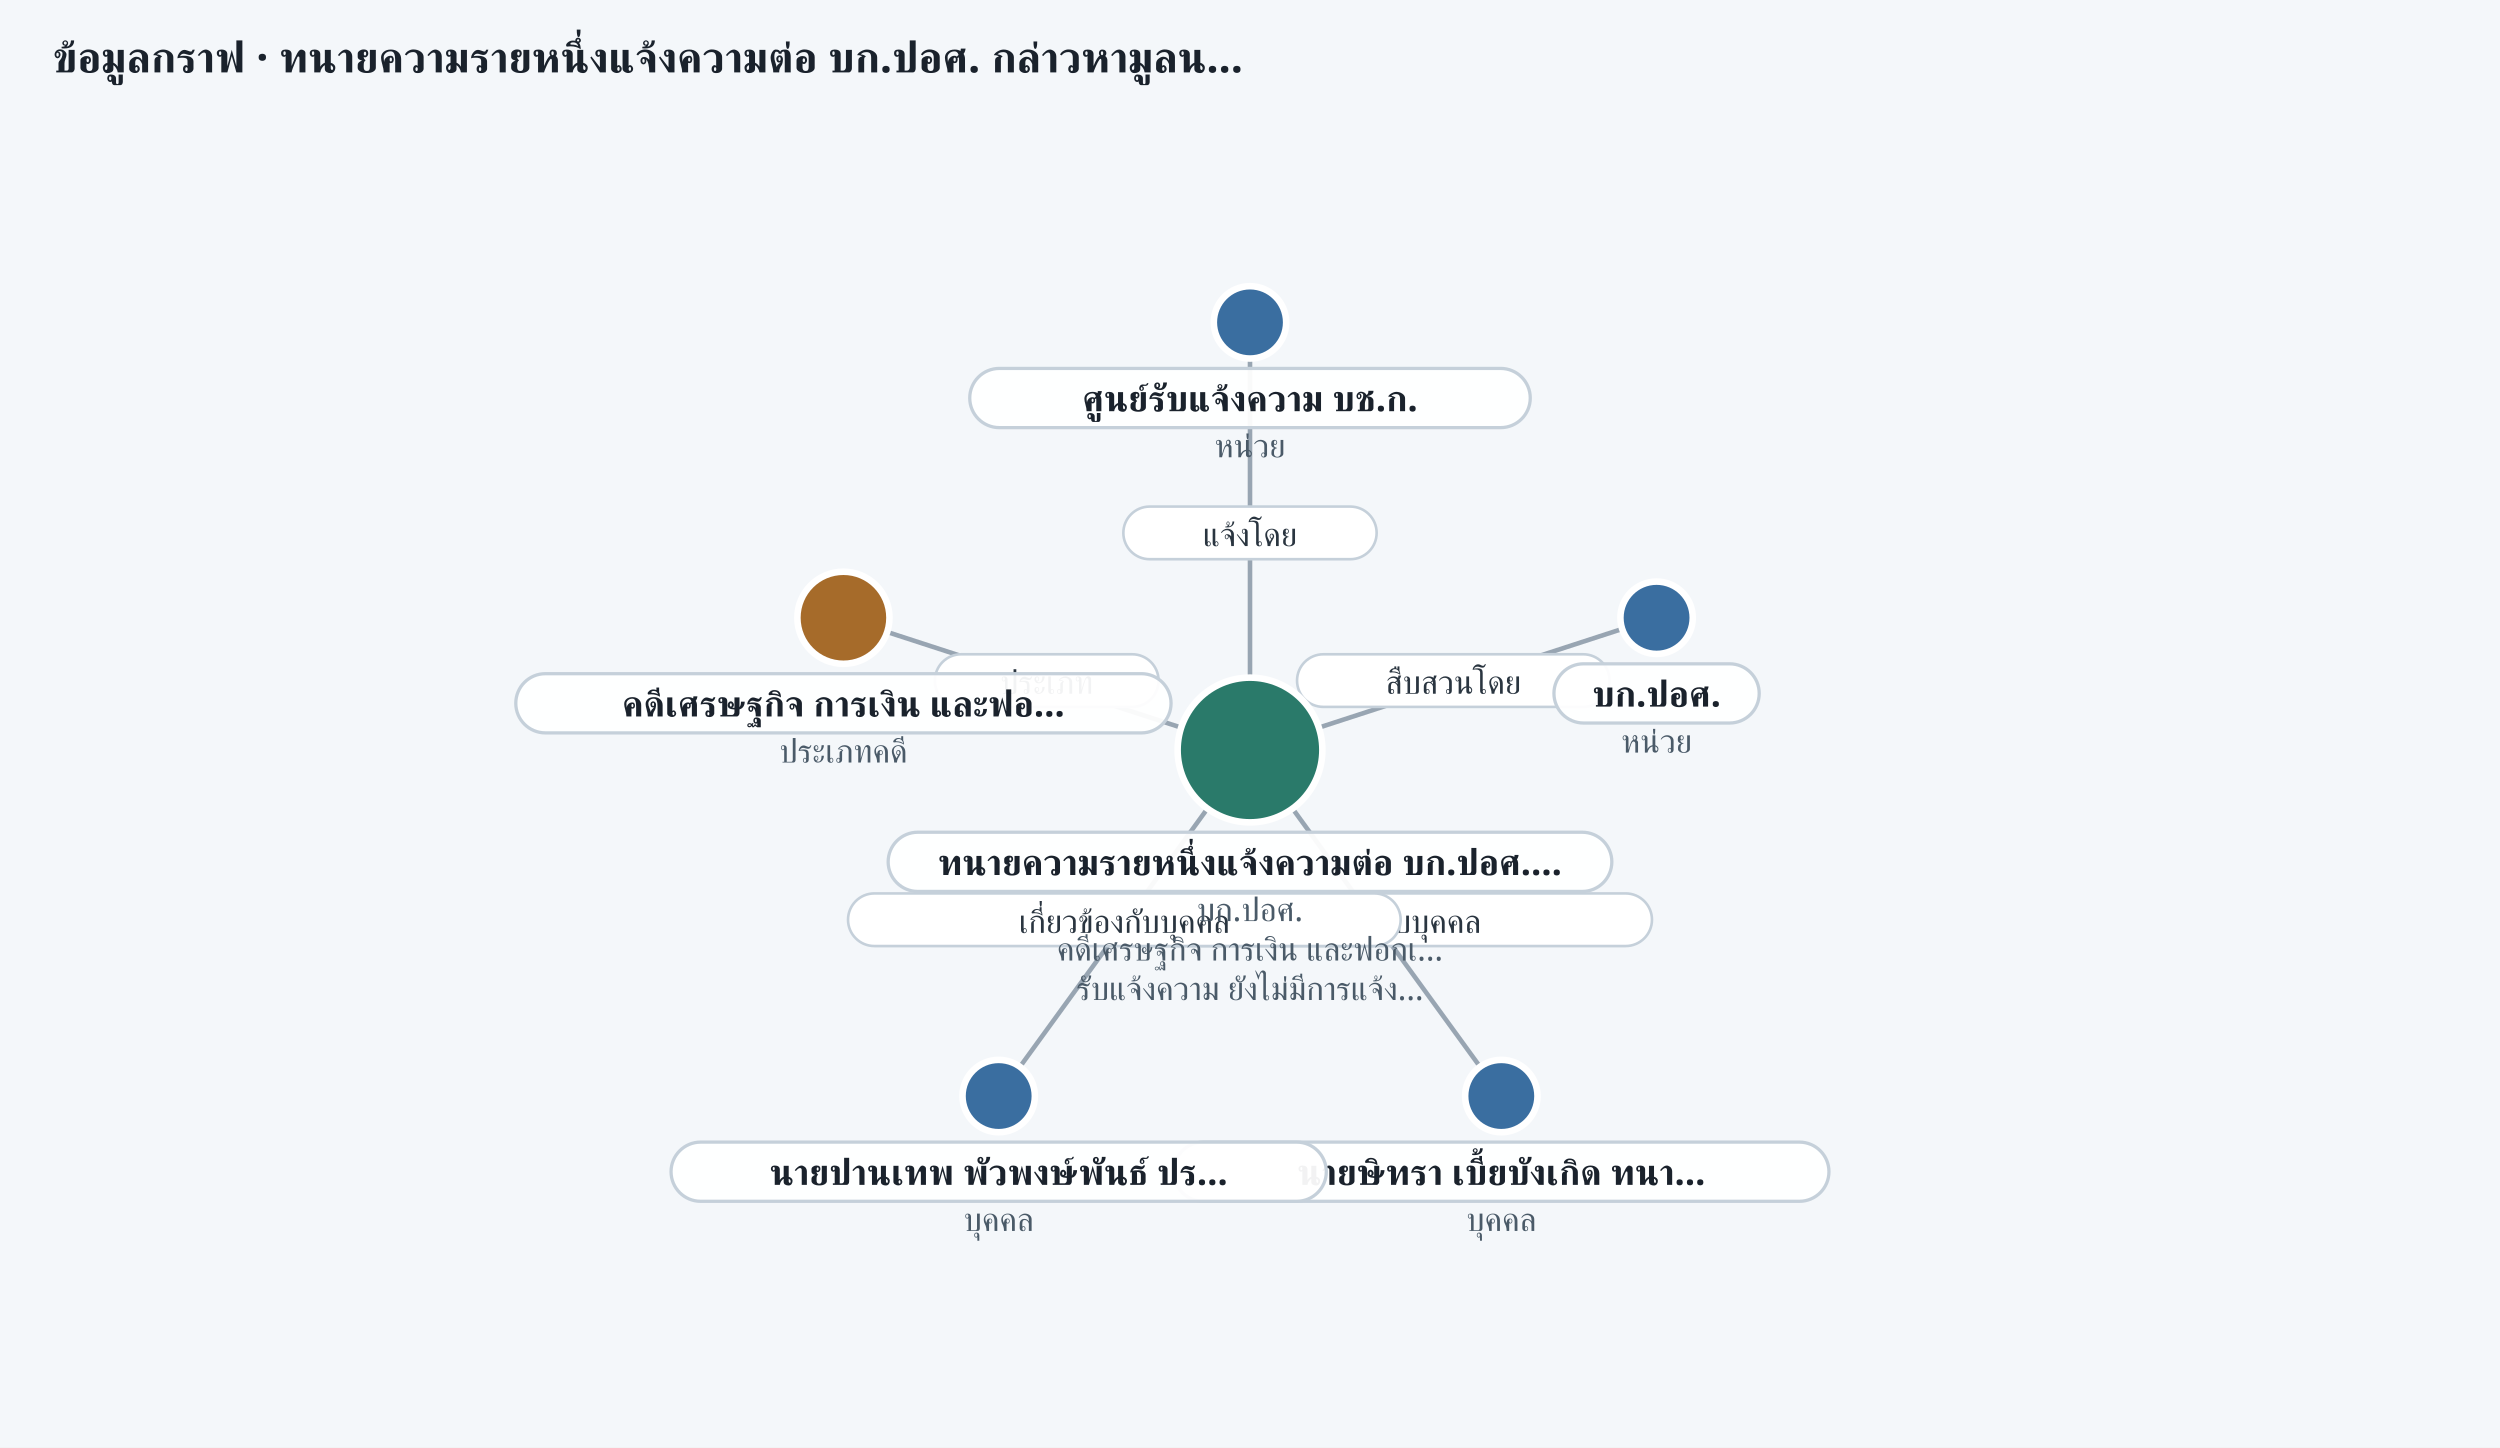
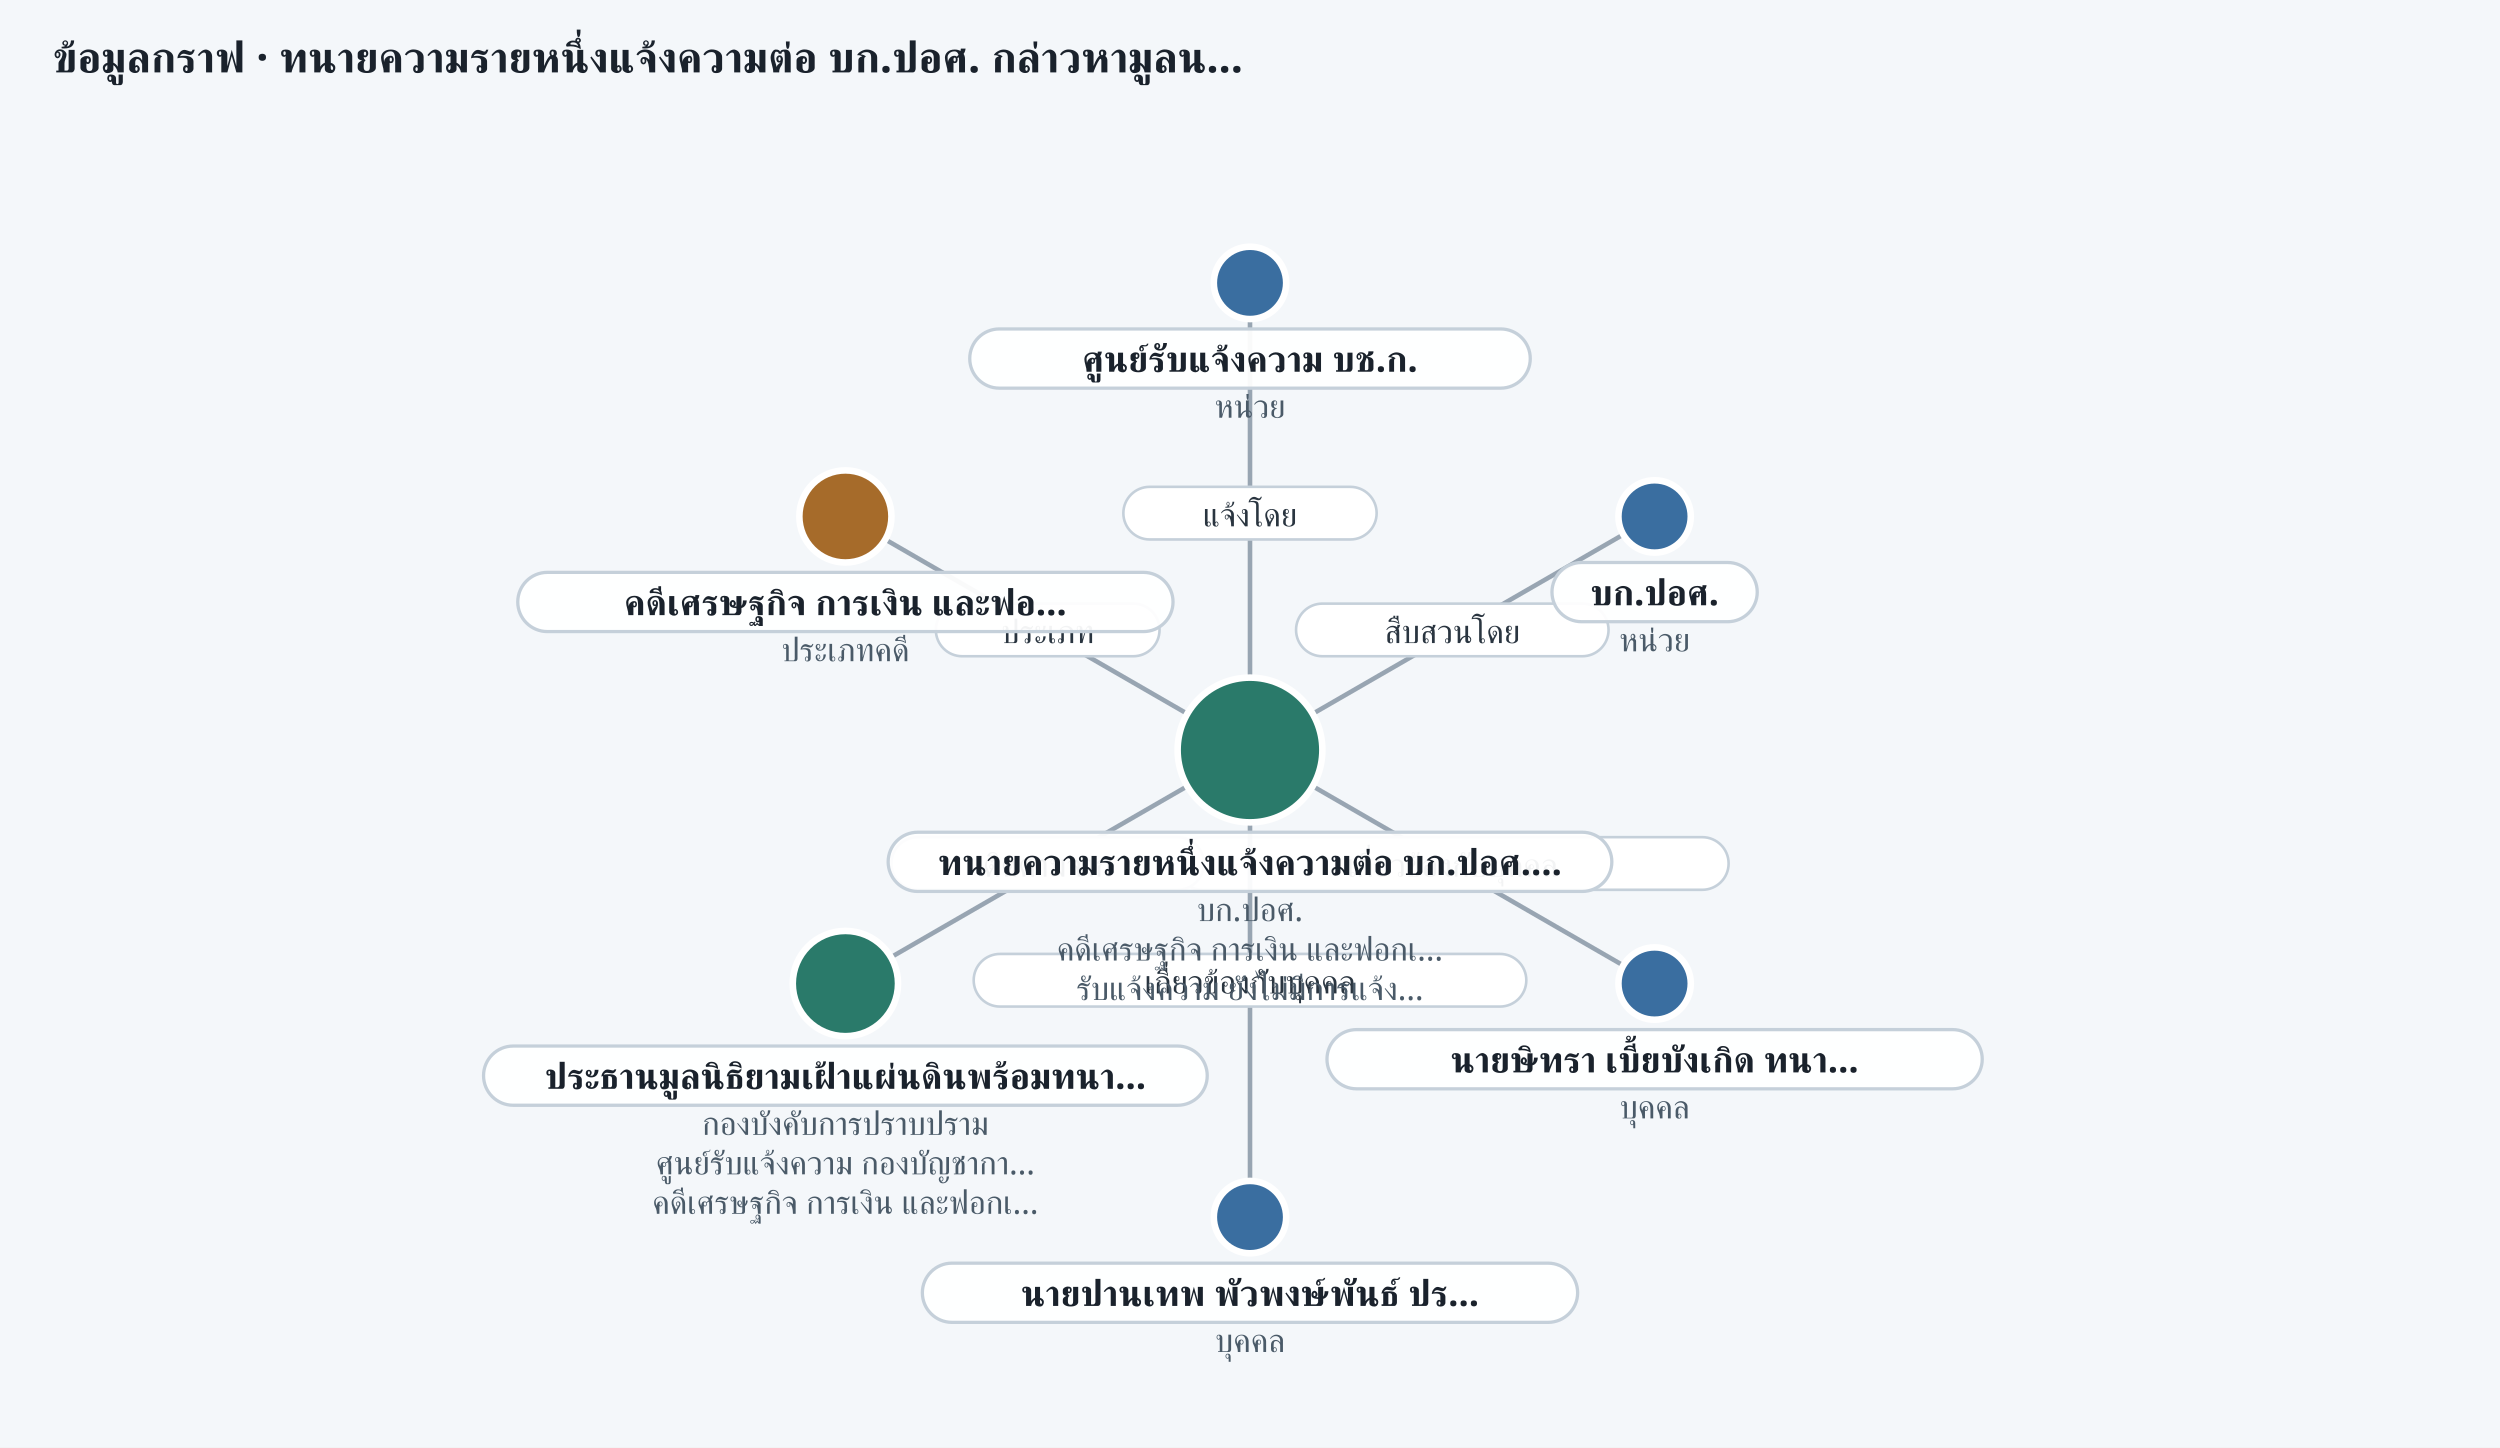
<svg xmlns="http://www.w3.org/2000/svg" width="760" height="440" viewBox="0 0 760 440" role="img" aria-label="ego graph 20261111-econ-03">
  <rect width="100%" height="100%" fill="#f4f7fa" />
  <text x="16" y="22" font-size="13" font-weight="700" fill="#1a222c" font-family="Sarabun, Anuphan, sans-serif">ข้อมูลกราฟ · ทนายความรายหนึ่งแจ้งความต่อ บก.ปอศ. กล่าวหามูลน…</text>
-   <line x1="380.0" y1="228.0" x2="380.0" y2="98.0" stroke="#7a8a9a" stroke-width="1.4" opacity="0.75" />
-   <rect x="341.5" y="154.0" width="77.0" height="16" rx="8" fill="#fff" stroke="#c5d0da" stroke-width="0.8" />
-   <text x="380.0" y="166.0" text-anchor="middle" font-size="10" fill="#2a3540" font-family="Sarabun, Anuphan, sans-serif">แจ้งโดย</text>
-   <line x1="380.0" y1="228.0" x2="503.6" y2="187.8" stroke="#7a8a9a" stroke-width="1.4" opacity="0.75" />
-   <rect x="394.3" y="198.9" width="95.0" height="16" rx="8" fill="#fff" stroke="#c5d0da" stroke-width="0.8" />
-   <text x="441.8" y="210.9" text-anchor="middle" font-size="10" fill="#2a3540" font-family="Sarabun, Anuphan, sans-serif">สืบสวนโดย</text>
-   <line x1="380.0" y1="228.0" x2="456.4" y2="333.2" stroke="#7a8a9a" stroke-width="1.4" opacity="0.75" />
-   <rect x="334.2" y="271.6" width="168.0" height="16" rx="8" fill="#fff" stroke="#c5d0da" stroke-width="0.8" />
-   <text x="418.2" y="283.6" text-anchor="middle" font-size="10" fill="#2a3540" font-family="Sarabun, Anuphan, sans-serif">เกี่ยวข้องกับบุคคล</text>
-   <line x1="380.0" y1="228.0" x2="303.6" y2="333.2" stroke="#7a8a9a" stroke-width="1.4" opacity="0.75" />
-   <rect x="257.8" y="271.6" width="168.0" height="16" rx="8" fill="#fff" stroke="#c5d0da" stroke-width="0.8" />
-   <text x="341.8" y="283.6" text-anchor="middle" font-size="10" fill="#2a3540" font-family="Sarabun, Anuphan, sans-serif">เกี่ยวข้องกับบุคคล</text>
-   <line x1="380.0" y1="228.0" x2="256.4" y2="187.8" stroke="#7a8a9a" stroke-width="1.4" opacity="0.75" />
-   <rect x="284.2" y="198.9" width="68.0" height="16" rx="8" fill="#fff" stroke="#c5d0da" stroke-width="0.8" />
-   <text x="318.2" y="210.9" text-anchor="middle" font-size="10" fill="#2a3540" font-family="Sarabun, Anuphan, sans-serif">ประเภท</text>
+   <line x1="380.0" y1="228.0" x2="380.0" y2="86.0" stroke="#7a8a9a" stroke-width="1.4" opacity="0.75" />
+   <rect x="341.5" y="148.0" width="77.0" height="16" rx="8" fill="#fff" stroke="#c5d0da" stroke-width="0.8" />
+   <text x="380.0" y="160.0" text-anchor="middle" font-size="10" fill="#2a3540" font-family="Sarabun, Anuphan, sans-serif">แจ้งโดย</text>
+   <line x1="380.0" y1="228.0" x2="503.0" y2="157.0" stroke="#7a8a9a" stroke-width="1.4" opacity="0.75" />
+   <rect x="394.0" y="183.5" width="95.0" height="16" rx="8" fill="#fff" stroke="#c5d0da" stroke-width="0.8" />
+   <text x="441.5" y="195.5" text-anchor="middle" font-size="10" fill="#2a3540" font-family="Sarabun, Anuphan, sans-serif">สืบสวนโดย</text>
+   <line x1="380.0" y1="228.0" x2="503.0" y2="299.0" stroke="#7a8a9a" stroke-width="1.4" opacity="0.75" />
+   <rect x="357.5" y="254.5" width="168.0" height="16" rx="8" fill="#fff" stroke="#c5d0da" stroke-width="0.8" />
+   <text x="441.5" y="266.5" text-anchor="middle" font-size="10" fill="#2a3540" font-family="Sarabun, Anuphan, sans-serif">เกี่ยวข้องกับบุคคล</text>
+   <line x1="380.0" y1="228.0" x2="380.0" y2="370.0" stroke="#7a8a9a" stroke-width="1.4" opacity="0.75" />
+   <rect x="296.0" y="290.0" width="168.0" height="16" rx="8" fill="#fff" stroke="#c5d0da" stroke-width="0.8" />
+   <text x="380.0" y="302.0" text-anchor="middle" font-size="10" fill="#2a3540" font-family="Sarabun, Anuphan, sans-serif">เกี่ยวข้องกับบุคคล</text>
+   <line x1="257.0" y1="299.0" x2="380.0" y2="228.0" stroke="#7a8a9a" stroke-width="1.4" opacity="0.75" />
+   <rect x="271.0" y="254.5" width="95.0" height="16" rx="8" fill="#fff" stroke="#c5d0da" stroke-width="0.8" />
+   <text x="318.5" y="266.5" text-anchor="middle" font-size="10" fill="#2a3540" font-family="Sarabun, Anuphan, sans-serif">ติดตามจาก</text>
+   <line x1="380.0" y1="228.0" x2="257.0" y2="157.0" stroke="#7a8a9a" stroke-width="1.4" opacity="0.75" />
+   <rect x="284.5" y="183.5" width="68.0" height="16" rx="8" fill="#fff" stroke="#c5d0da" stroke-width="0.8" />
+   <text x="318.5" y="195.5" text-anchor="middle" font-size="10" fill="#2a3540" font-family="Sarabun, Anuphan, sans-serif">ประเภท</text>
  <circle cx="380.0" cy="228.0" r="22" fill="#2a7a6a" stroke="#fff" stroke-width="2" />
  <rect x="270.0" y="253.0" width="220.0" height="18" rx="9" fill="rgba(255,255,255,0.94)" stroke="#c5d0da" />
  <text x="380.0" y="266.0" text-anchor="middle" font-size="11" font-weight="600" fill="#1a222c" font-family="Sarabun, Anuphan, sans-serif">ทนายความรายหนึ่งแจ้งความต่อ บก.ปอศ.…</text>
  <text x="380.0" y="280.0" text-anchor="middle" font-size="10" fill="#4a5a68" font-family="Sarabun, Anuphan, sans-serif">บก.ปอศ.</text>
  <text x="380.0" y="292.0" text-anchor="middle" font-size="10" fill="#4a5a68" font-family="Sarabun, Anuphan, sans-serif">คดีเศรษฐกิจ การเงิน และฟอกเ…</text>
  <text x="380.0" y="304.0" text-anchor="middle" font-size="10" fill="#4a5a68" font-family="Sarabun, Anuphan, sans-serif">รับแจ้งความ ยังไม่มีการแจ้ง…</text>
-   <circle cx="380.0" cy="98.0" r="11" fill="#3a6ea0" stroke="#fff" stroke-width="2" />
-   <rect x="294.8" y="112.0" width="170.4" height="18" rx="9" fill="rgba(255,255,255,0.94)" stroke="#c5d0da" />
-   <text x="380.0" y="125.0" text-anchor="middle" font-size="11" font-weight="600" fill="#1a222c" font-family="Sarabun, Anuphan, sans-serif">ศูนย์รับแจ้งความ บช.ก.</text>
-   <text x="380.0" y="139.0" text-anchor="middle" font-size="10" fill="#4a5a68" font-family="Sarabun, Anuphan, sans-serif">หน่วย</text>
-   <circle cx="503.6" cy="187.8" r="11" fill="#3a6ea0" stroke="#fff" stroke-width="2" />
-   <rect x="472.4" y="201.8" width="62.4" height="18" rx="9" fill="rgba(255,255,255,0.94)" stroke="#c5d0da" />
-   <text x="503.6" y="214.8" text-anchor="middle" font-size="11" font-weight="600" fill="#1a222c" font-family="Sarabun, Anuphan, sans-serif">บก.ปอศ.</text>
-   <text x="503.6" y="228.8" text-anchor="middle" font-size="10" fill="#4a5a68" font-family="Sarabun, Anuphan, sans-serif">หน่วย</text>
-   <circle cx="456.4" cy="333.2" r="11" fill="#3a6ea0" stroke="#fff" stroke-width="2" />
-   <rect x="356.8" y="347.2" width="199.2" height="18" rx="9" fill="rgba(255,255,255,0.94)" stroke="#c5d0da" />
-   <text x="456.4" y="360.2" text-anchor="middle" font-size="11" font-weight="600" fill="#1a222c" font-family="Sarabun, Anuphan, sans-serif">นายษิทรา เบี้ยบังเกิด ทนา…</text>
-   <text x="456.4" y="374.2" text-anchor="middle" font-size="10" fill="#4a5a68" font-family="Sarabun, Anuphan, sans-serif">บุคคล</text>
-   <circle cx="303.6" cy="333.2" r="11" fill="#3a6ea0" stroke="#fff" stroke-width="2" />
-   <rect x="204.0" y="347.2" width="199.2" height="18" rx="9" fill="rgba(255,255,255,0.94)" stroke="#c5d0da" />
-   <text x="303.6" y="360.2" text-anchor="middle" font-size="11" font-weight="600" fill="#1a222c" font-family="Sarabun, Anuphan, sans-serif">นายปานเทพ พัวพงษ์พันธ์ ปร…</text>
-   <text x="303.6" y="374.2" text-anchor="middle" font-size="10" fill="#4a5a68" font-family="Sarabun, Anuphan, sans-serif">บุคคล</text>
-   <circle cx="256.4" cy="187.8" r="14" fill="#a66b2a" stroke="#fff" stroke-width="2" />
-   <rect x="156.8" y="204.8" width="199.2" height="18" rx="9" fill="rgba(255,255,255,0.94)" stroke="#c5d0da" />
-   <text x="256.4" y="217.8" text-anchor="middle" font-size="11" font-weight="600" fill="#1a222c" font-family="Sarabun, Anuphan, sans-serif">คดีเศรษฐกิจ การเงิน และฟอ…</text>
-   <text x="256.4" y="231.8" text-anchor="middle" font-size="10" fill="#4a5a68" font-family="Sarabun, Anuphan, sans-serif">ประเภทคดี</text>
+   <circle cx="380.0" cy="86.0" r="11" fill="#3a6ea0" stroke="#fff" stroke-width="2" />
+   <rect x="294.8" y="100.0" width="170.4" height="18" rx="9" fill="rgba(255,255,255,0.94)" stroke="#c5d0da" />
+   <text x="380.0" y="113.0" text-anchor="middle" font-size="11" font-weight="600" fill="#1a222c" font-family="Sarabun, Anuphan, sans-serif">ศูนย์รับแจ้งความ บช.ก.</text>
+   <text x="380.0" y="127.0" text-anchor="middle" font-size="10" fill="#4a5a68" font-family="Sarabun, Anuphan, sans-serif">หน่วย</text>
+   <circle cx="503.0" cy="157.0" r="11" fill="#3a6ea0" stroke="#fff" stroke-width="2" />
+   <rect x="471.8" y="171.0" width="62.4" height="18" rx="9" fill="rgba(255,255,255,0.94)" stroke="#c5d0da" />
+   <text x="503.0" y="184.0" text-anchor="middle" font-size="11" font-weight="600" fill="#1a222c" font-family="Sarabun, Anuphan, sans-serif">บก.ปอศ.</text>
+   <text x="503.0" y="198.0" text-anchor="middle" font-size="10" fill="#4a5a68" font-family="Sarabun, Anuphan, sans-serif">หน่วย</text>
+   <circle cx="503.0" cy="299.0" r="11" fill="#3a6ea0" stroke="#fff" stroke-width="2" />
+   <rect x="403.4" y="313.0" width="199.2" height="18" rx="9" fill="rgba(255,255,255,0.94)" stroke="#c5d0da" />
+   <text x="503.0" y="326.0" text-anchor="middle" font-size="11" font-weight="600" fill="#1a222c" font-family="Sarabun, Anuphan, sans-serif">นายษิทรา เบี้ยบังเกิด ทนา…</text>
+   <text x="503.0" y="340.0" text-anchor="middle" font-size="10" fill="#4a5a68" font-family="Sarabun, Anuphan, sans-serif">บุคคล</text>
+   <circle cx="380.0" cy="370.0" r="11" fill="#3a6ea0" stroke="#fff" stroke-width="2" />
+   <rect x="280.4" y="384.0" width="199.2" height="18" rx="9" fill="rgba(255,255,255,0.94)" stroke="#c5d0da" />
+   <text x="380.0" y="397.0" text-anchor="middle" font-size="11" font-weight="600" fill="#1a222c" font-family="Sarabun, Anuphan, sans-serif">นายปานเทพ พัวพงษ์พันธ์ ปร…</text>
+   <text x="380.0" y="411.0" text-anchor="middle" font-size="10" fill="#4a5a68" font-family="Sarabun, Anuphan, sans-serif">บุคคล</text>
+   <circle cx="257.0" cy="299.0" r="16" fill="#2a7a6a" stroke="#fff" stroke-width="2" />
+   <rect x="147.0" y="318.0" width="220.0" height="18" rx="9" fill="rgba(255,255,255,0.94)" stroke="#c5d0da" />
+   <text x="257.0" y="331.0" text-anchor="middle" font-size="11" font-weight="600" fill="#1a222c" font-family="Sarabun, Anuphan, sans-serif">ประธานมูลนิธิยามเฝ้าแผ่นดินพร้อมทนา…</text>
+   <text x="257.0" y="345.0" text-anchor="middle" font-size="10" fill="#4a5a68" font-family="Sarabun, Anuphan, sans-serif">กองบังคับการปราบปราม</text>
+   <text x="257.0" y="357.0" text-anchor="middle" font-size="10" fill="#4a5a68" font-family="Sarabun, Anuphan, sans-serif">ศูนย์รับแจ้งความ กองบัญชากา…</text>
+   <text x="257.0" y="369.0" text-anchor="middle" font-size="10" fill="#4a5a68" font-family="Sarabun, Anuphan, sans-serif">คดีเศรษฐกิจ การเงิน และฟอกเ…</text>
+   <circle cx="257.0" cy="157.0" r="14" fill="#a66b2a" stroke="#fff" stroke-width="2" />
+   <rect x="157.4" y="174.0" width="199.2" height="18" rx="9" fill="rgba(255,255,255,0.94)" stroke="#c5d0da" />
+   <text x="257.0" y="187.0" text-anchor="middle" font-size="11" font-weight="600" fill="#1a222c" font-family="Sarabun, Anuphan, sans-serif">คดีเศรษฐกิจ การเงิน และฟอ…</text>
+   <text x="257.0" y="201.0" text-anchor="middle" font-size="10" fill="#4a5a68" font-family="Sarabun, Anuphan, sans-serif">ประเภทคดี</text>
</svg>
